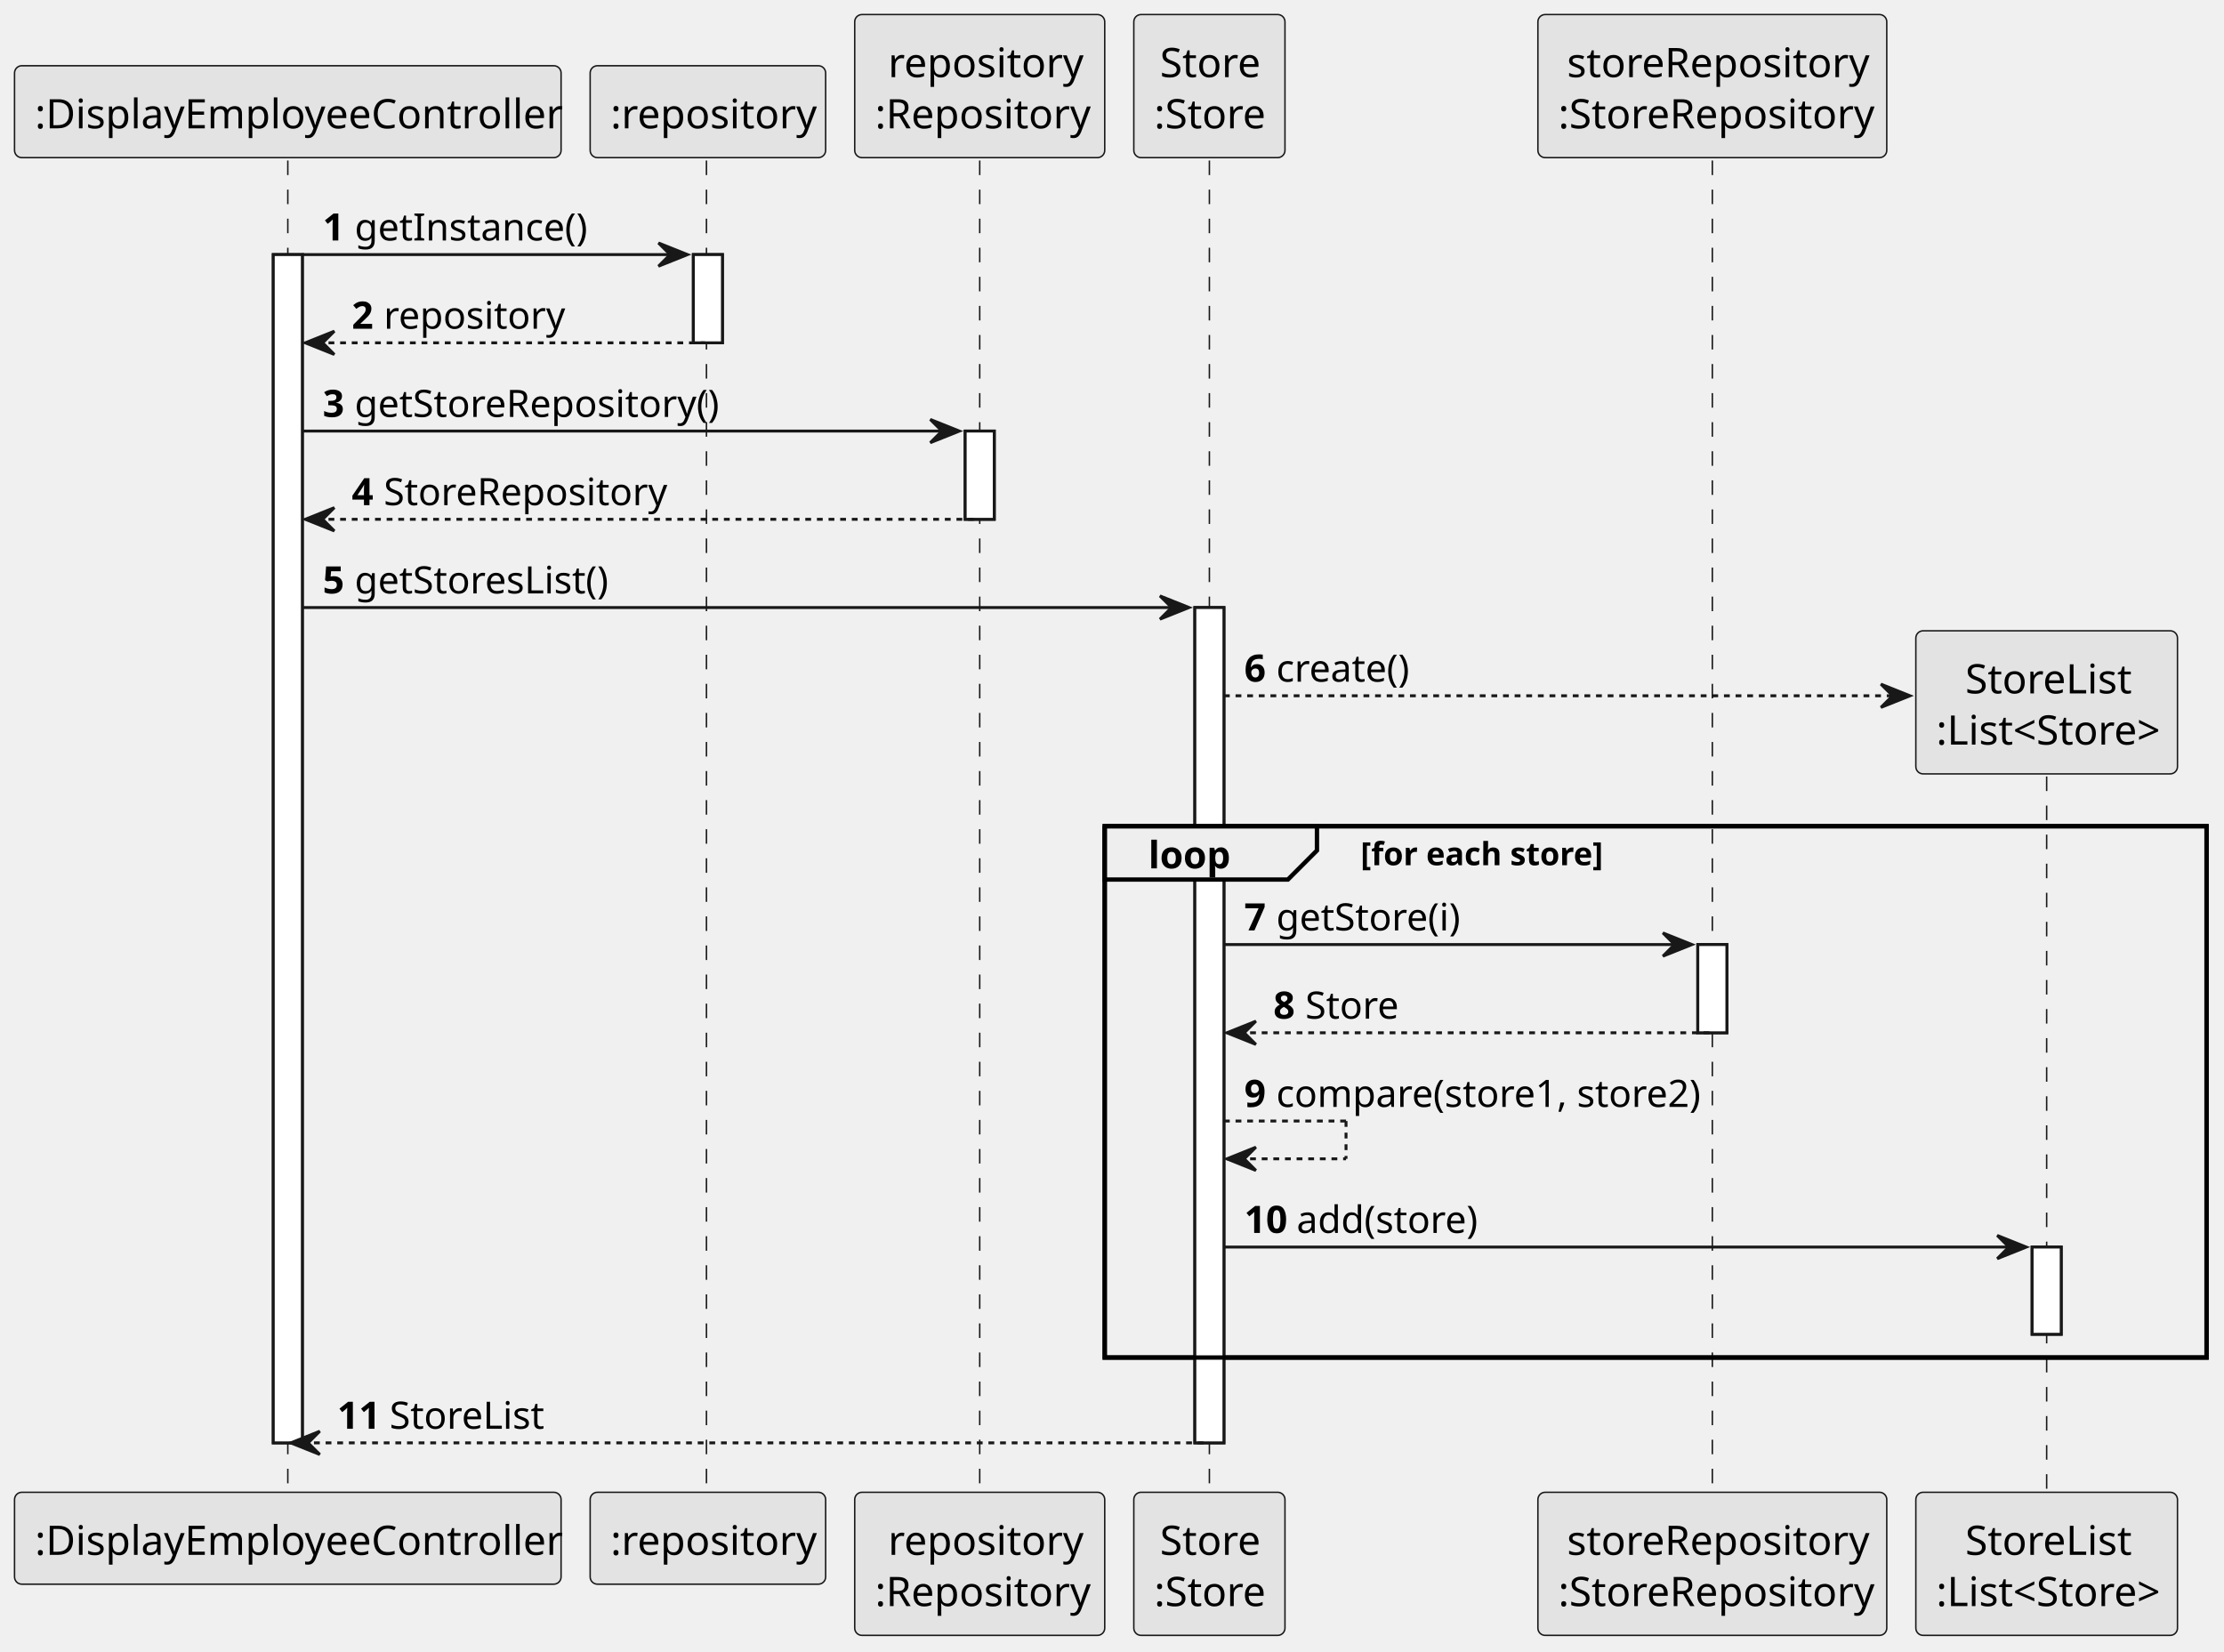
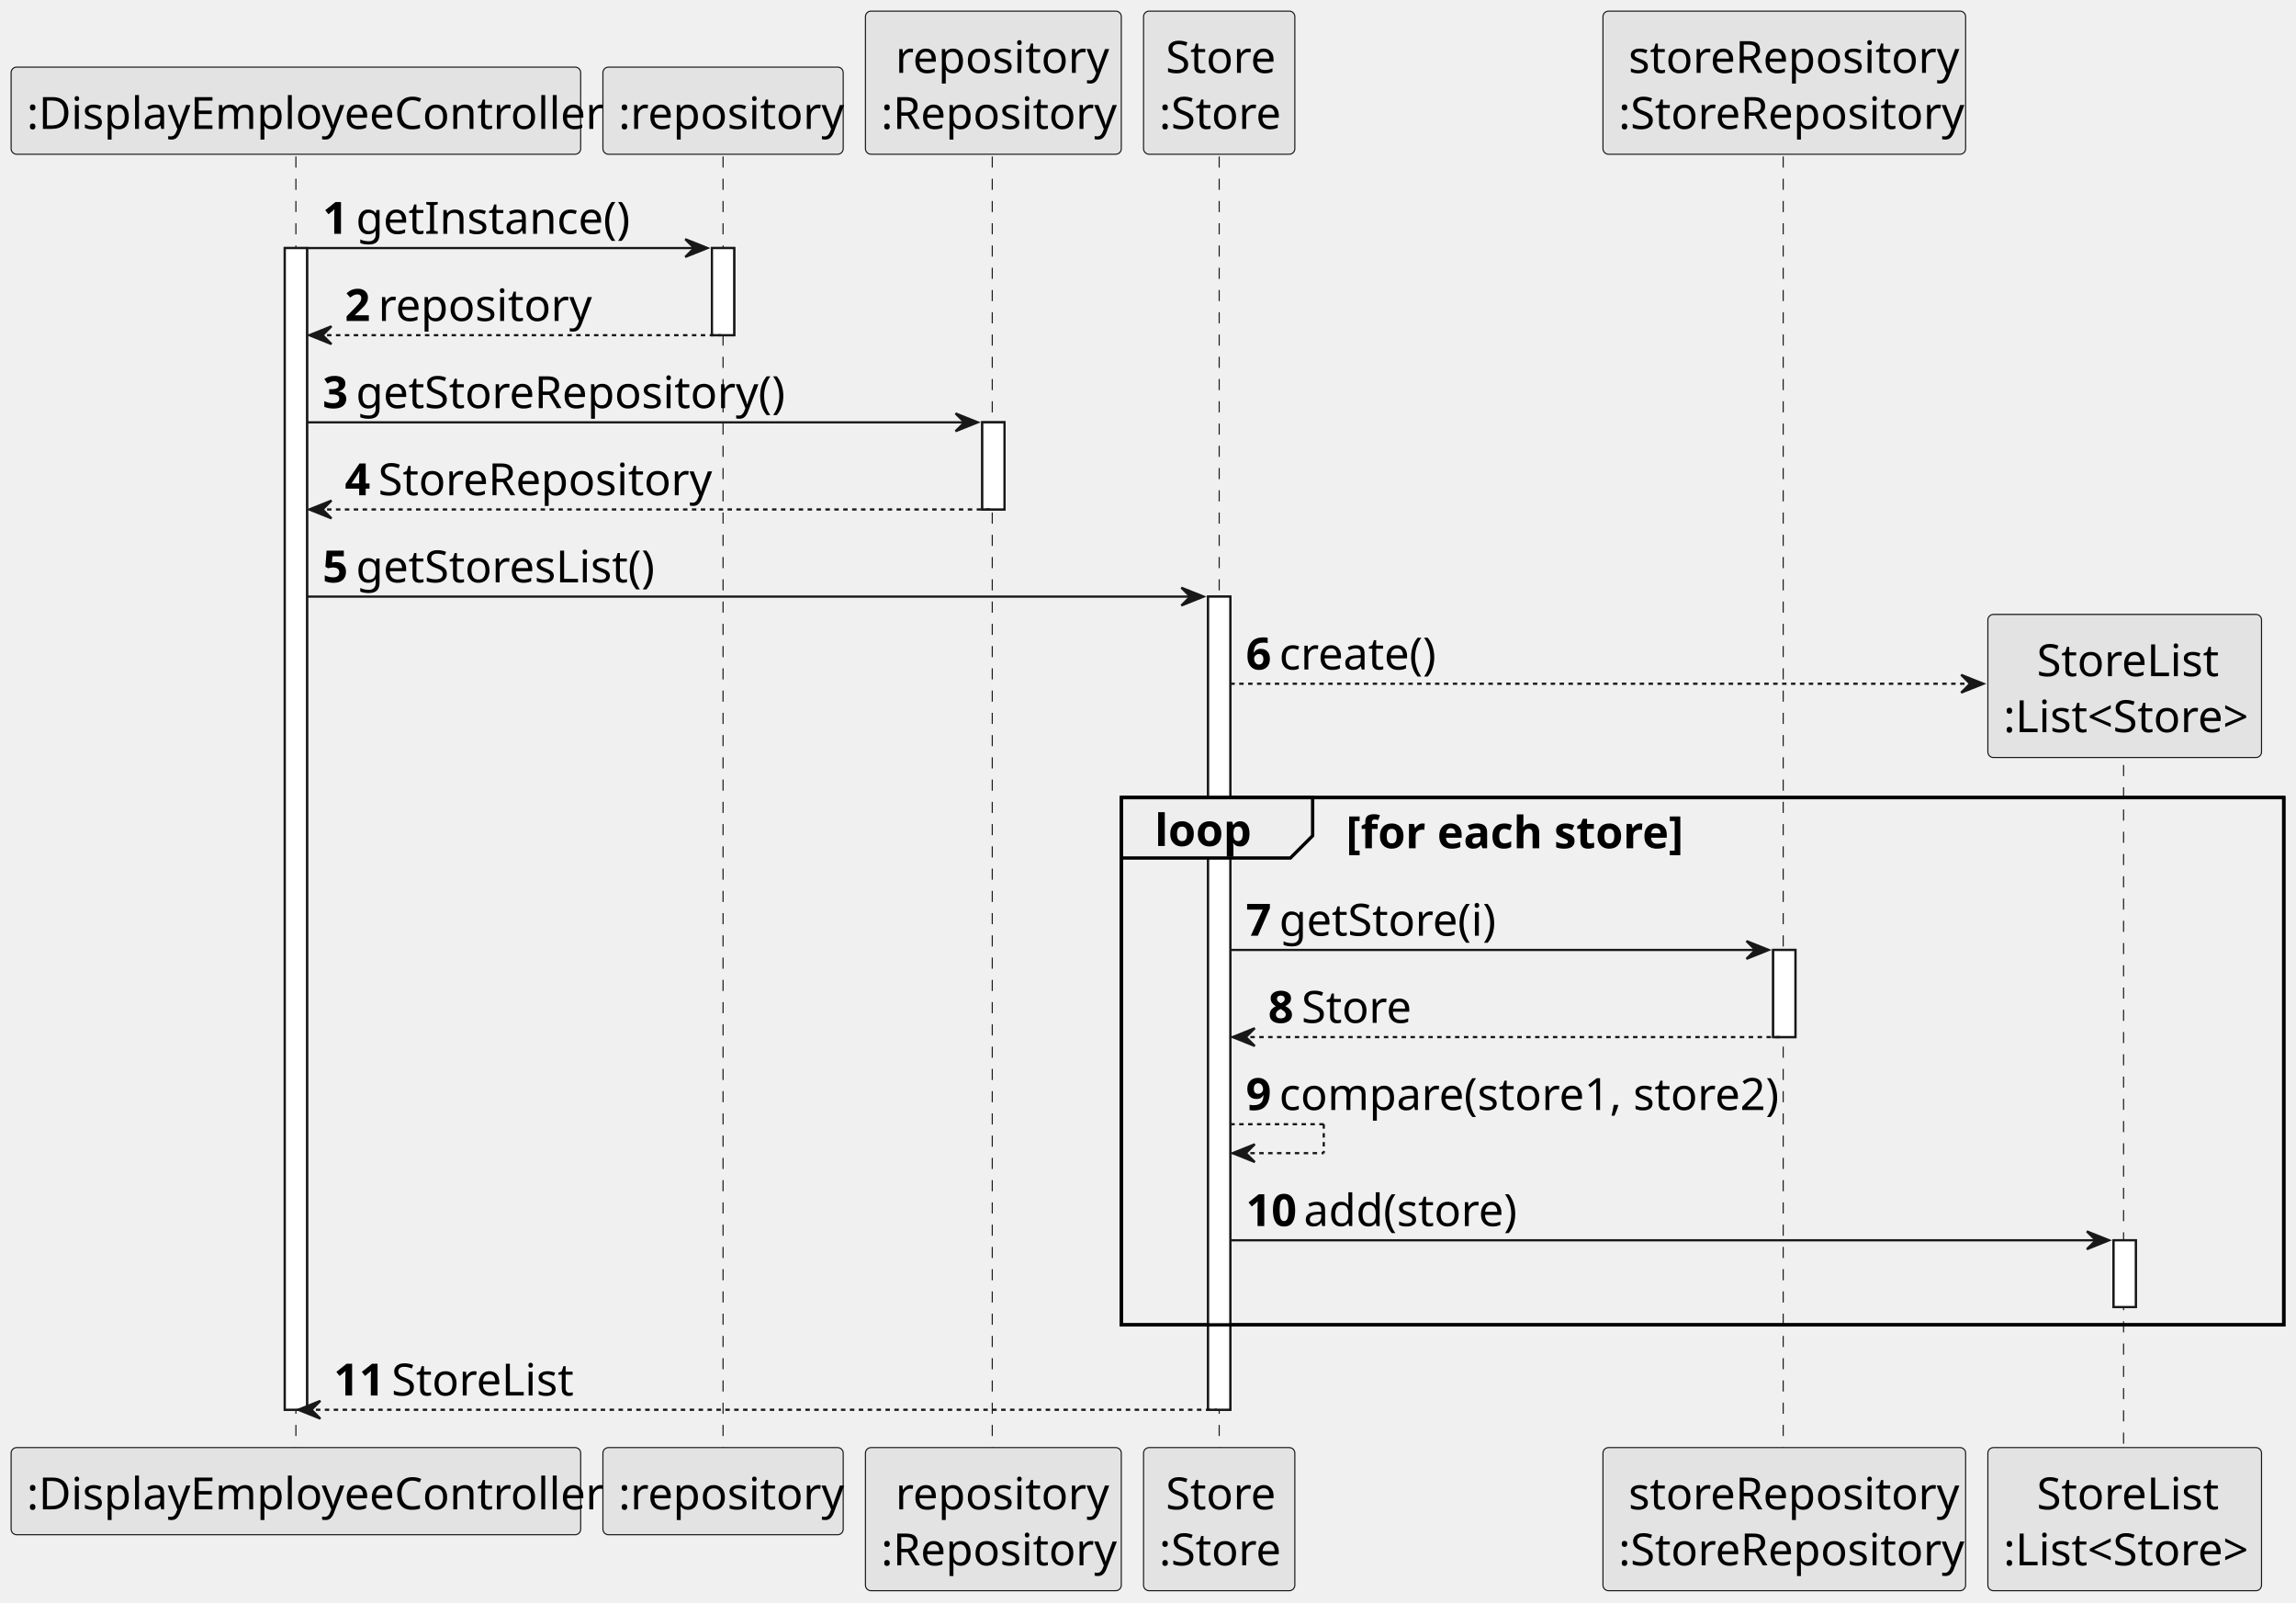
- <svg xmlns="http://www.w3.org/2000/svg" contentStyleType="text/css" height="568px" preserveAspectRatio="none" style="width:765px;height:568px;background:#FFFFFF;" version="1.1" viewBox="0 0 765 568" width="765px" zoomAndPan="magnify">
+ <svg xmlns="http://www.w3.org/2000/svg" contentStyleType="text/css" height="720px" preserveAspectRatio="none" style="width:1032px;height:720px;background:#FFFFFF;" version="1.1" viewBox="0 0 1032 720" width="1032px" zoomAndPan="magnify">
  <defs />
  <g>
-     <rect fill="#FFFFFF" height="408.734" style="stroke:#181818;stroke-width:1.0;" width="10" x="94" y="87.57" />
-     <rect fill="#FFFFFF" height="30.352" style="stroke:#181818;stroke-width:1.0;" width="10" x="238.5" y="87.57" />
-     <rect fill="#FFFFFF" height="30.352" style="stroke:#181818;stroke-width:1.0;" width="10" x="332" y="148.273" />
-     <rect fill="#FFFFFF" height="287.328" style="stroke:#181818;stroke-width:1.0;" width="10" x="411" y="208.977" />
-     <rect fill="#FFFFFF" height="30.352" style="stroke:#181818;stroke-width:1.0;" width="10" x="584" y="324.898" />
-     <rect fill="#FFFFFF" height="30" style="stroke:#181818;stroke-width:1.0;" width="10" x="699" y="428.953" />
-     <rect fill="none" height="182.758" style="stroke:#000000;stroke-width:1.5;" width="379" x="380" y="284.195" />
-     <line style="stroke:#181818;stroke-width:0.5;stroke-dasharray:5.0,5.0;" x1="99" x2="99" y1="55.219" y2="514.305" />
-     <line style="stroke:#181818;stroke-width:0.5;stroke-dasharray:5.0,5.0;" x1="243" x2="243" y1="55.219" y2="514.305" />
-     <line style="stroke:#181818;stroke-width:0.5;stroke-dasharray:5.0,5.0;" x1="337" x2="337" y1="55.219" y2="514.305" />
-     <line style="stroke:#181818;stroke-width:0.5;stroke-dasharray:5.0,5.0;" x1="416" x2="416" y1="55.219" y2="514.305" />
-     <line style="stroke:#181818;stroke-width:0.5;stroke-dasharray:5.0,5.0;" x1="589" x2="589" y1="55.219" y2="514.305" />
-     <line style="stroke:#181818;stroke-width:0.5;stroke-dasharray:5.0,5.0;" x1="704" x2="704" y1="257.086" y2="514.305" />
-     <rect fill="#E3E3E3" height="31.609" rx="2.5" ry="2.5" style="stroke:#181818;stroke-width:0.5;" width="188" x="5" y="22.609" />
-     <text fill="#000000" font-family="sans-serif" font-size="14" lengthAdjust="spacing" textLength="174" x="12" y="44.143">:DisplayEmployeeController</text>
-     <rect fill="#E3E3E3" height="31.609" rx="2.5" ry="2.5" style="stroke:#181818;stroke-width:0.5;" width="188" x="5" y="513.305" />
-     <text fill="#000000" font-family="sans-serif" font-size="14" lengthAdjust="spacing" textLength="174" x="12" y="534.838">:DisplayEmployeeController</text>
-     <rect fill="#E3E3E3" height="31.609" rx="2.5" ry="2.5" style="stroke:#181818;stroke-width:0.5;" width="81" x="203" y="22.609" />
-     <text fill="#000000" font-family="sans-serif" font-size="14" lengthAdjust="spacing" textLength="67" x="210" y="44.143">:repository</text>
-     <rect fill="#E3E3E3" height="31.609" rx="2.5" ry="2.5" style="stroke:#181818;stroke-width:0.5;" width="81" x="203" y="513.305" />
-     <text fill="#000000" font-family="sans-serif" font-size="14" lengthAdjust="spacing" textLength="67" x="210" y="534.838">:repository</text>
-     <rect fill="#E3E3E3" height="49.219" rx="2.5" ry="2.5" style="stroke:#181818;stroke-width:0.5;" width="86" x="294" y="5" />
-     <text fill="#000000" font-family="sans-serif" font-size="14" lengthAdjust="spacing" textLength="63" x="305.5" y="26.533">repository</text>
-     <text fill="#000000" font-family="sans-serif" font-size="14" lengthAdjust="spacing" textLength="72" x="301" y="44.143">:Repository</text>
-     <rect fill="#E3E3E3" height="49.219" rx="2.5" ry="2.5" style="stroke:#181818;stroke-width:0.5;" width="86" x="294" y="513.305" />
-     <text fill="#000000" font-family="sans-serif" font-size="14" lengthAdjust="spacing" textLength="63" x="305.5" y="534.838">repository</text>
-     <text fill="#000000" font-family="sans-serif" font-size="14" lengthAdjust="spacing" textLength="72" x="301" y="552.447">:Repository</text>
-     <rect fill="#E3E3E3" height="49.219" rx="2.5" ry="2.5" style="stroke:#181818;stroke-width:0.5;" width="52" x="390" y="5" />
-     <text fill="#000000" font-family="sans-serif" font-size="14" lengthAdjust="spacing" textLength="34" x="399" y="26.533">Store</text>
-     <text fill="#000000" font-family="sans-serif" font-size="14" lengthAdjust="spacing" textLength="38" x="397" y="44.143">:Store</text>
-     <rect fill="#E3E3E3" height="49.219" rx="2.5" ry="2.5" style="stroke:#181818;stroke-width:0.5;" width="52" x="390" y="513.305" />
-     <text fill="#000000" font-family="sans-serif" font-size="14" lengthAdjust="spacing" textLength="34" x="399" y="534.838">Store</text>
-     <text fill="#000000" font-family="sans-serif" font-size="14" lengthAdjust="spacing" textLength="38" x="397" y="552.447">:Store</text>
-     <rect fill="#E3E3E3" height="49.219" rx="2.5" ry="2.5" style="stroke:#181818;stroke-width:0.5;" width="120" x="529" y="5" />
-     <text fill="#000000" font-family="sans-serif" font-size="14" lengthAdjust="spacing" textLength="100" x="539" y="26.533">storeRepository</text>
-     <text fill="#000000" font-family="sans-serif" font-size="14" lengthAdjust="spacing" textLength="106" x="536" y="44.143">:StoreRepository</text>
-     <rect fill="#E3E3E3" height="49.219" rx="2.5" ry="2.5" style="stroke:#181818;stroke-width:0.5;" width="120" x="529" y="513.305" />
-     <text fill="#000000" font-family="sans-serif" font-size="14" lengthAdjust="spacing" textLength="100" x="539" y="534.838">storeRepository</text>
-     <text fill="#000000" font-family="sans-serif" font-size="14" lengthAdjust="spacing" textLength="106" x="536" y="552.447">:StoreRepository</text>
-     <rect fill="#E3E3E3" height="49.219" rx="2.5" ry="2.5" style="stroke:#181818;stroke-width:0.5;" width="90" x="659" y="513.305" />
-     <text fill="#000000" font-family="sans-serif" font-size="14" lengthAdjust="spacing" textLength="56" x="676" y="534.838">StoreList</text>
-     <text fill="#000000" font-family="sans-serif" font-size="14" lengthAdjust="spacing" textLength="76" x="666" y="552.447">:List&lt;Store&gt;</text>
-     <rect fill="#FFFFFF" height="408.734" style="stroke:#181818;stroke-width:1.0;" width="10" x="94" y="87.57" />
-     <rect fill="#FFFFFF" height="30.352" style="stroke:#181818;stroke-width:1.0;" width="10" x="238.5" y="87.57" />
-     <rect fill="#FFFFFF" height="30.352" style="stroke:#181818;stroke-width:1.0;" width="10" x="332" y="148.273" />
-     <rect fill="#FFFFFF" height="287.328" style="stroke:#181818;stroke-width:1.0;" width="10" x="411" y="208.977" />
-     <rect fill="#FFFFFF" height="30.352" style="stroke:#181818;stroke-width:1.0;" width="10" x="584" y="324.898" />
-     <rect fill="#FFFFFF" height="30" style="stroke:#181818;stroke-width:1.0;" width="10" x="699" y="428.953" />
-     <polygon fill="#181818" points="226.5,83.57,236.5,87.57,226.5,91.57,230.5,87.57" style="stroke:#181818;stroke-width:1.0;" />
-     <line style="stroke:#181818;stroke-width:1.0;" x1="104" x2="232.5" y1="87.57" y2="87.57" />
-     <text fill="#000000" font-family="sans-serif" font-size="13" font-weight="bold" lengthAdjust="spacing" textLength="7" x="111" y="82.714">1</text>
-     <text fill="#000000" font-family="sans-serif" font-size="13" lengthAdjust="spacing" textLength="75" x="122" y="82.714">getInstance()</text>
-     <polygon fill="#181818" points="115,113.922,105,117.922,115,121.922,111,117.922" style="stroke:#181818;stroke-width:1.0;" />
-     <line style="stroke:#181818;stroke-width:1.0;stroke-dasharray:2.0,2.0;" x1="109" x2="242.5" y1="117.922" y2="117.922" />
-     <text fill="#000000" font-family="sans-serif" font-size="13" font-weight="bold" lengthAdjust="spacing" textLength="7" x="121" y="113.065">2</text>
-     <text fill="#000000" font-family="sans-serif" font-size="13" lengthAdjust="spacing" textLength="57" x="132" y="113.065">repository</text>
-     <polygon fill="#181818" points="320,144.273,330,148.273,320,152.273,324,148.273" style="stroke:#181818;stroke-width:1.0;" />
-     <line style="stroke:#181818;stroke-width:1.0;" x1="104" x2="326" y1="148.273" y2="148.273" />
-     <text fill="#000000" font-family="sans-serif" font-size="13" font-weight="bold" lengthAdjust="spacing" textLength="7" x="111" y="143.417">3</text>
-     <text fill="#000000" font-family="sans-serif" font-size="13" lengthAdjust="spacing" textLength="119" x="122" y="143.417">getStoreRepository()</text>
-     <polygon fill="#181818" points="115,174.625,105,178.625,115,182.625,111,178.625" style="stroke:#181818;stroke-width:1.0;" />
-     <line style="stroke:#181818;stroke-width:1.0;stroke-dasharray:2.0,2.0;" x1="109" x2="336" y1="178.625" y2="178.625" />
-     <text fill="#000000" font-family="sans-serif" font-size="13" font-weight="bold" lengthAdjust="spacing" textLength="7" x="121" y="173.769">4</text>
-     <text fill="#000000" font-family="sans-serif" font-size="13" lengthAdjust="spacing" textLength="93" x="132" y="173.769">StoreRepository</text>
-     <polygon fill="#181818" points="399,204.977,409,208.977,399,212.977,403,208.977" style="stroke:#181818;stroke-width:1.0;" />
-     <line style="stroke:#181818;stroke-width:1.0;" x1="104" x2="405" y1="208.977" y2="208.977" />
-     <text fill="#000000" font-family="sans-serif" font-size="13" font-weight="bold" lengthAdjust="spacing" textLength="7" x="111" y="204.12">5</text>
-     <text fill="#000000" font-family="sans-serif" font-size="13" lengthAdjust="spacing" textLength="85" x="122" y="204.12">getStoresList()</text>
-     <polygon fill="#181818" points="647,235.328,657,239.328,647,243.328,651,239.328" style="stroke:#181818;stroke-width:1.0;" />
-     <line style="stroke:#181818;stroke-width:1.0;stroke-dasharray:2.0,2.0;" x1="421" x2="653" y1="239.328" y2="239.328" />
-     <text fill="#000000" font-family="sans-serif" font-size="13" font-weight="bold" lengthAdjust="spacing" textLength="7" x="428" y="234.472">6</text>
-     <text fill="#000000" font-family="sans-serif" font-size="13" lengthAdjust="spacing" textLength="44" x="439" y="234.472">create()</text>
-     <rect fill="#E3E3E3" height="49.219" rx="2.5" ry="2.5" style="stroke:#181818;stroke-width:0.5;" width="90" x="659" y="216.977" />
-     <text fill="#000000" font-family="sans-serif" font-size="14" lengthAdjust="spacing" textLength="56" x="676" y="238.51">StoreList</text>
-     <text fill="#000000" font-family="sans-serif" font-size="14" lengthAdjust="spacing" textLength="76" x="666" y="256.119">:List&lt;Store&gt;</text>
-     <path d="M380,284.195 L453,284.195 L453,292.547 L443,302.547 L380,302.547 L380,284.195 " fill="#EEEEEE" style="stroke:#000000;stroke-width:1.5;" />
-     <rect fill="none" height="182.758" style="stroke:#000000;stroke-width:1.5;" width="379" x="380" y="284.195" />
-     <text fill="#000000" font-family="sans-serif" font-size="13" font-weight="bold" lengthAdjust="spacing" textLength="28" x="395" y="298.69">loop</text>
-     <text fill="#000000" font-family="sans-serif" font-size="11" font-weight="bold" lengthAdjust="spacing" textLength="86" x="468" y="297.614">[for each store]</text>
-     <polygon fill="#181818" points="572,320.898,582,324.898,572,328.898,576,324.898" style="stroke:#181818;stroke-width:1.0;" />
-     <line style="stroke:#181818;stroke-width:1.0;" x1="421" x2="578" y1="324.898" y2="324.898" />
-     <text fill="#000000" font-family="sans-serif" font-size="13" font-weight="bold" lengthAdjust="spacing" textLength="7" x="428" y="320.042">7</text>
-     <text fill="#000000" font-family="sans-serif" font-size="13" lengthAdjust="spacing" textLength="60" x="439" y="320.042">getStore(i)</text>
-     <polygon fill="#181818" points="432,351.25,422,355.25,432,359.25,428,355.25" style="stroke:#181818;stroke-width:1.0;" />
-     <line style="stroke:#181818;stroke-width:1.0;stroke-dasharray:2.0,2.0;" x1="426" x2="588" y1="355.25" y2="355.25" />
-     <text fill="#000000" font-family="sans-serif" font-size="13" font-weight="bold" lengthAdjust="spacing" textLength="7" x="438" y="350.394">8</text>
-     <text fill="#000000" font-family="sans-serif" font-size="13" lengthAdjust="spacing" textLength="31" x="449" y="350.394">Store</text>
-     <line style="stroke:#181818;stroke-width:1.0;stroke-dasharray:2.0,2.0;" x1="421" x2="463" y1="385.602" y2="385.602" />
-     <line style="stroke:#181818;stroke-width:1.0;stroke-dasharray:2.0,2.0;" x1="463" x2="463" y1="385.602" y2="398.602" />
-     <line style="stroke:#181818;stroke-width:1.0;stroke-dasharray:2.0,2.0;" x1="422" x2="463" y1="398.602" y2="398.602" />
-     <polygon fill="#181818" points="432,394.602,422,398.602,432,402.602,428,398.602" style="stroke:#181818;stroke-width:1.0;" />
-     <text fill="#000000" font-family="sans-serif" font-size="13" font-weight="bold" lengthAdjust="spacing" textLength="7" x="428" y="380.745">9</text>
-     <text fill="#000000" font-family="sans-serif" font-size="13" lengthAdjust="spacing" textLength="138" x="439" y="380.745">compare(store1, store2)</text>
-     <polygon fill="#181818" points="687,424.953,697,428.953,687,432.953,691,428.953" style="stroke:#181818;stroke-width:1.0;" />
-     <line style="stroke:#181818;stroke-width:1.0;" x1="421" x2="693" y1="428.953" y2="428.953" />
-     <text fill="#000000" font-family="sans-serif" font-size="13" font-weight="bold" lengthAdjust="spacing" textLength="14" x="428" y="424.097">10</text>
-     <text fill="#000000" font-family="sans-serif" font-size="13" lengthAdjust="spacing" textLength="58" x="446" y="424.097">add(store)</text>
-     <polygon fill="#181818" points="110,492.305,100,496.305,110,500.305,106,496.305" style="stroke:#181818;stroke-width:1.0;" />
-     <line style="stroke:#181818;stroke-width:1.0;stroke-dasharray:2.0,2.0;" x1="104" x2="415" y1="496.305" y2="496.305" />
-     <text fill="#000000" font-family="sans-serif" font-size="13" font-weight="bold" lengthAdjust="spacing" textLength="14" x="116" y="491.448">11</text>
-     <text fill="#000000" font-family="sans-serif" font-size="13" lengthAdjust="spacing" textLength="52" x="134" y="491.448">StoreList</text>
+     <rect fill="#FFFFFF" height="522.031" style="stroke:#181818;stroke-width:1.0;" width="10" x="128" y="111.469" />
+     <rect fill="#FFFFFF" height="39.156" style="stroke:#181818;stroke-width:1.0;" width="10" x="320" y="111.469" />
+     <rect fill="#FFFFFF" height="39.156" style="stroke:#181818;stroke-width:1.0;" width="10" x="441.5" y="189.781" />
+     <rect fill="#FFFFFF" height="365.406" style="stroke:#181818;stroke-width:1.0;" width="10" x="543" y="268.094" />
+     <rect fill="#FFFFFF" height="39.156" style="stroke:#181818;stroke-width:1.0;" width="10" x="797" y="426.875" />
+     <rect fill="#FFFFFF" height="30" style="stroke:#181818;stroke-width:1.0;" width="10" x="950" y="557.344" />
+     <rect fill="none" height="236.938" style="stroke:#000000;stroke-width:1.5;" width="522.5" x="504" y="358.406" />
+     <line style="stroke:#181818;stroke-width:0.5;stroke-dasharray:5.0,5.0;" x1="133" x2="133" y1="70.312" y2="651.5" />
+     <line style="stroke:#181818;stroke-width:0.5;stroke-dasharray:5.0,5.0;" x1="325" x2="325" y1="70.312" y2="651.5" />
+     <line style="stroke:#181818;stroke-width:0.5;stroke-dasharray:5.0,5.0;" x1="446" x2="446" y1="70.312" y2="651.5" />
+     <line style="stroke:#181818;stroke-width:0.5;stroke-dasharray:5.0,5.0;" x1="548" x2="548" y1="70.312" y2="651.5" />
+     <line style="stroke:#181818;stroke-width:0.5;stroke-dasharray:5.0,5.0;" x1="801.5" x2="801.5" y1="70.312" y2="651.5" />
+     <line style="stroke:#181818;stroke-width:0.5;stroke-dasharray:5.0,5.0;" x1="954.5" x2="954.5" y1="323.75" y2="651.5" />
+     <rect fill="#E3E3E3" height="39.156" rx="2.5" ry="2.5" style="stroke:#181818;stroke-width:0.5;" width="256" x="5" y="30.156" />
+     <text fill="#000000" font-family="sans-serif" font-size="20" lengthAdjust="spacing" textLength="242" x="12" y="57.918">:DisplayEmployeeController</text>
+     <rect fill="#E3E3E3" height="39.156" rx="2.5" ry="2.5" style="stroke:#181818;stroke-width:0.5;" width="256" x="5" y="650.5" />
+     <text fill="#000000" font-family="sans-serif" font-size="20" lengthAdjust="spacing" textLength="242" x="12" y="678.262">:DisplayEmployeeController</text>
+     <rect fill="#E3E3E3" height="39.156" rx="2.5" ry="2.5" style="stroke:#181818;stroke-width:0.5;" width="108" x="271" y="30.156" />
+     <text fill="#000000" font-family="sans-serif" font-size="20" lengthAdjust="spacing" textLength="94" x="278" y="57.918">:repository</text>
+     <rect fill="#E3E3E3" height="39.156" rx="2.5" ry="2.5" style="stroke:#181818;stroke-width:0.5;" width="108" x="271" y="650.5" />
+     <text fill="#000000" font-family="sans-serif" font-size="20" lengthAdjust="spacing" textLength="94" x="278" y="678.262">:repository</text>
+     <rect fill="#E3E3E3" height="64.312" rx="2.5" ry="2.5" style="stroke:#181818;stroke-width:0.5;" width="115" x="389" y="5" />
+     <text fill="#000000" font-family="sans-serif" font-size="20" lengthAdjust="spacing" textLength="88" x="402.5" y="32.762">repository</text>
+     <text fill="#000000" font-family="sans-serif" font-size="20" lengthAdjust="spacing" textLength="101" x="396" y="57.918">:Repository</text>
+     <rect fill="#E3E3E3" height="64.312" rx="2.5" ry="2.5" style="stroke:#181818;stroke-width:0.5;" width="115" x="389" y="650.5" />
+     <text fill="#000000" font-family="sans-serif" font-size="20" lengthAdjust="spacing" textLength="88" x="402.5" y="678.262">repository</text>
+     <text fill="#000000" font-family="sans-serif" font-size="20" lengthAdjust="spacing" textLength="101" x="396" y="703.418">:Repository</text>
+     <rect fill="#E3E3E3" height="64.312" rx="2.5" ry="2.5" style="stroke:#181818;stroke-width:0.5;" width="68" x="514" y="5" />
+     <text fill="#000000" font-family="sans-serif" font-size="20" lengthAdjust="spacing" textLength="48" x="524" y="32.762">Store</text>
+     <text fill="#000000" font-family="sans-serif" font-size="20" lengthAdjust="spacing" textLength="54" x="521" y="57.918">:Store</text>
+     <rect fill="#E3E3E3" height="64.312" rx="2.5" ry="2.5" style="stroke:#181818;stroke-width:0.5;" width="68" x="514" y="650.5" />
+     <text fill="#000000" font-family="sans-serif" font-size="20" lengthAdjust="spacing" textLength="48" x="524" y="678.262">Store</text>
+     <text fill="#000000" font-family="sans-serif" font-size="20" lengthAdjust="spacing" textLength="54" x="521" y="703.418">:Store</text>
+     <rect fill="#E3E3E3" height="64.312" rx="2.5" ry="2.5" style="stroke:#181818;stroke-width:0.5;" width="163" x="720.5" y="5" />
+     <text fill="#000000" font-family="sans-serif" font-size="20" lengthAdjust="spacing" textLength="140" x="732" y="32.762">storeRepository</text>
+     <text fill="#000000" font-family="sans-serif" font-size="20" lengthAdjust="spacing" textLength="149" x="727.5" y="57.918">:StoreRepository</text>
+     <rect fill="#E3E3E3" height="64.312" rx="2.5" ry="2.5" style="stroke:#181818;stroke-width:0.5;" width="163" x="720.5" y="650.5" />
+     <text fill="#000000" font-family="sans-serif" font-size="20" lengthAdjust="spacing" textLength="140" x="732" y="678.262">storeRepository</text>
+     <text fill="#000000" font-family="sans-serif" font-size="20" lengthAdjust="spacing" textLength="149" x="727.5" y="703.418">:StoreRepository</text>
+     <rect fill="#E3E3E3" height="64.312" rx="2.5" ry="2.5" style="stroke:#181818;stroke-width:0.5;" width="123" x="893.5" y="650.5" />
+     <text fill="#000000" font-family="sans-serif" font-size="20" lengthAdjust="spacing" textLength="79" x="915.5" y="678.262">StoreList</text>
+     <text fill="#000000" font-family="sans-serif" font-size="20" lengthAdjust="spacing" textLength="109" x="900.5" y="703.418">:List&lt;Store&gt;</text>
+     <rect fill="#FFFFFF" height="522.031" style="stroke:#181818;stroke-width:1.0;" width="10" x="128" y="111.469" />
+     <rect fill="#FFFFFF" height="39.156" style="stroke:#181818;stroke-width:1.0;" width="10" x="320" y="111.469" />
+     <rect fill="#FFFFFF" height="39.156" style="stroke:#181818;stroke-width:1.0;" width="10" x="441.5" y="189.781" />
+     <rect fill="#FFFFFF" height="365.406" style="stroke:#181818;stroke-width:1.0;" width="10" x="543" y="268.094" />
+     <rect fill="#FFFFFF" height="39.156" style="stroke:#181818;stroke-width:1.0;" width="10" x="797" y="426.875" />
+     <rect fill="#FFFFFF" height="30" style="stroke:#181818;stroke-width:1.0;" width="10" x="950" y="557.344" />
+     <polygon fill="#181818" points="308,107.469,318,111.469,308,115.469,312,111.469" style="stroke:#181818;stroke-width:1.0;" />
+     <line style="stroke:#181818;stroke-width:1.0;" x1="138" x2="314" y1="111.469" y2="111.469" />
+     <text fill="#000000" font-family="sans-serif" font-size="20" font-weight="bold" lengthAdjust="spacing" textLength="11" x="145" y="105.074">1</text>
+     <text fill="#000000" font-family="sans-serif" font-size="20" lengthAdjust="spacing" textLength="116" x="160" y="105.074">getInstance()</text>
+     <polygon fill="#181818" points="149,146.625,139,150.625,149,154.625,145,150.625" style="stroke:#181818;stroke-width:1.0;" />
+     <line style="stroke:#181818;stroke-width:1.0;stroke-dasharray:2.0,2.0;" x1="143" x2="324" y1="150.625" y2="150.625" />
+     <text fill="#000000" font-family="sans-serif" font-size="20" font-weight="bold" lengthAdjust="spacing" textLength="11" x="155" y="144.231">2</text>
+     <text fill="#000000" font-family="sans-serif" font-size="20" lengthAdjust="spacing" textLength="88" x="170" y="144.231">repository</text>
+     <polygon fill="#181818" points="429.5,185.781,439.5,189.781,429.5,193.781,433.5,189.781" style="stroke:#181818;stroke-width:1.0;" />
+     <line style="stroke:#181818;stroke-width:1.0;" x1="138" x2="435.5" y1="189.781" y2="189.781" />
+     <text fill="#000000" font-family="sans-serif" font-size="20" font-weight="bold" lengthAdjust="spacing" textLength="11" x="145" y="183.387">3</text>
+     <text fill="#000000" font-family="sans-serif" font-size="20" lengthAdjust="spacing" textLength="185" x="160" y="183.387">getStoreRepository()</text>
+     <polygon fill="#181818" points="149,224.938,139,228.938,149,232.938,145,228.938" style="stroke:#181818;stroke-width:1.0;" />
+     <line style="stroke:#181818;stroke-width:1.0;stroke-dasharray:2.0,2.0;" x1="143" x2="445.5" y1="228.938" y2="228.938" />
+     <text fill="#000000" font-family="sans-serif" font-size="20" font-weight="bold" lengthAdjust="spacing" textLength="11" x="155" y="222.543">4</text>
+     <text fill="#000000" font-family="sans-serif" font-size="20" lengthAdjust="spacing" textLength="143" x="170" y="222.543">StoreRepository</text>
+     <polygon fill="#181818" points="531,264.094,541,268.094,531,272.094,535,268.094" style="stroke:#181818;stroke-width:1.0;" />
+     <line style="stroke:#181818;stroke-width:1.0;" x1="138" x2="537" y1="268.094" y2="268.094" />
+     <text fill="#000000" font-family="sans-serif" font-size="20" font-weight="bold" lengthAdjust="spacing" textLength="11" x="145" y="261.699">5</text>
+     <text fill="#000000" font-family="sans-serif" font-size="20" lengthAdjust="spacing" textLength="131" x="160" y="261.699">getStoresList()</text>
+     <polygon fill="#181818" points="881.5,303.25,891.5,307.25,881.5,311.25,885.5,307.25" style="stroke:#181818;stroke-width:1.0;" />
+     <line style="stroke:#181818;stroke-width:1.0;stroke-dasharray:2.0,2.0;" x1="553" x2="887.5" y1="307.25" y2="307.25" />
+     <text fill="#000000" font-family="sans-serif" font-size="20" font-weight="bold" lengthAdjust="spacing" textLength="11" x="560" y="300.856">6</text>
+     <text fill="#000000" font-family="sans-serif" font-size="20" lengthAdjust="spacing" textLength="70" x="575" y="300.856">create()</text>
+     <rect fill="#E3E3E3" height="64.312" rx="2.5" ry="2.5" style="stroke:#181818;stroke-width:0.5;" width="123" x="893.5" y="276.094" />
+     <text fill="#000000" font-family="sans-serif" font-size="20" lengthAdjust="spacing" textLength="79" x="915.5" y="303.856">StoreList</text>
+     <text fill="#000000" font-family="sans-serif" font-size="20" lengthAdjust="spacing" textLength="109" x="900.5" y="329.012">:List&lt;Store&gt;</text>
+     <path d="M504,358.406 L590,358.406 L590,375.562 L580,385.562 L504,385.562 L504,358.406 " fill="#EEEEEE" style="stroke:#000000;stroke-width:1.5;" />
+     <rect fill="none" height="236.938" style="stroke:#000000;stroke-width:1.5;" width="522.5" x="504" y="358.406" />
+     <text fill="#000000" font-family="sans-serif" font-size="20" font-weight="bold" lengthAdjust="spacing" textLength="41" x="519" y="380.168">loop</text>
+     <text fill="#000000" font-family="sans-serif" font-size="20" font-weight="bold" lengthAdjust="spacing" textLength="147" x="605" y="381.168">[for each store]</text>
+     <polygon fill="#181818" points="785,422.875,795,426.875,785,430.875,789,426.875" style="stroke:#181818;stroke-width:1.0;" />
+     <line style="stroke:#181818;stroke-width:1.0;" x1="553" x2="791" y1="426.875" y2="426.875" />
+     <text fill="#000000" font-family="sans-serif" font-size="20" font-weight="bold" lengthAdjust="spacing" textLength="11" x="560" y="420.481">7</text>
+     <text fill="#000000" font-family="sans-serif" font-size="20" lengthAdjust="spacing" textLength="94" x="575" y="420.481">getStore(i)</text>
+     <polygon fill="#181818" points="564,462.031,554,466.031,564,470.031,560,466.031" style="stroke:#181818;stroke-width:1.0;" />
+     <line style="stroke:#181818;stroke-width:1.0;stroke-dasharray:2.0,2.0;" x1="558" x2="801" y1="466.031" y2="466.031" />
+     <text fill="#000000" font-family="sans-serif" font-size="20" font-weight="bold" lengthAdjust="spacing" textLength="11" x="570" y="459.637">8</text>
+     <text fill="#000000" font-family="sans-serif" font-size="20" lengthAdjust="spacing" textLength="48" x="585" y="459.637">Store</text>
+     <line style="stroke:#181818;stroke-width:1.0;stroke-dasharray:2.0,2.0;" x1="553" x2="595" y1="505.188" y2="505.188" />
+     <line style="stroke:#181818;stroke-width:1.0;stroke-dasharray:2.0,2.0;" x1="595" x2="595" y1="505.188" y2="518.188" />
+     <line style="stroke:#181818;stroke-width:1.0;stroke-dasharray:2.0,2.0;" x1="554" x2="595" y1="518.188" y2="518.188" />
+     <polygon fill="#181818" points="564,514.188,554,518.188,564,522.188,560,518.188" style="stroke:#181818;stroke-width:1.0;" />
+     <text fill="#000000" font-family="sans-serif" font-size="20" font-weight="bold" lengthAdjust="spacing" textLength="11" x="560" y="498.793">9</text>
+     <text fill="#000000" font-family="sans-serif" font-size="20" lengthAdjust="spacing" textLength="215" x="575" y="498.793">compare(store1, store2)</text>
+     <polygon fill="#181818" points="938,553.344,948,557.344,938,561.344,942,557.344" style="stroke:#181818;stroke-width:1.0;" />
+     <line style="stroke:#181818;stroke-width:1.0;" x1="553" x2="944" y1="557.344" y2="557.344" />
+     <text fill="#000000" font-family="sans-serif" font-size="20" font-weight="bold" lengthAdjust="spacing" textLength="22" x="560" y="550.949">10</text>
+     <text fill="#000000" font-family="sans-serif" font-size="20" lengthAdjust="spacing" textLength="92" x="586" y="550.949">add(store)</text>
+     <polygon fill="#181818" points="144,629.5,134,633.5,144,637.5,140,633.5" style="stroke:#181818;stroke-width:1.0;" />
+     <line style="stroke:#181818;stroke-width:1.0;stroke-dasharray:2.0,2.0;" x1="138" x2="547" y1="633.5" y2="633.5" />
+     <text fill="#000000" font-family="sans-serif" font-size="20" font-weight="bold" lengthAdjust="spacing" textLength="22" x="150" y="627.106">11</text>
+     <text fill="#000000" font-family="sans-serif" font-size="20" lengthAdjust="spacing" textLength="79" x="176" y="627.106">StoreList</text>
  </g>
</svg>
